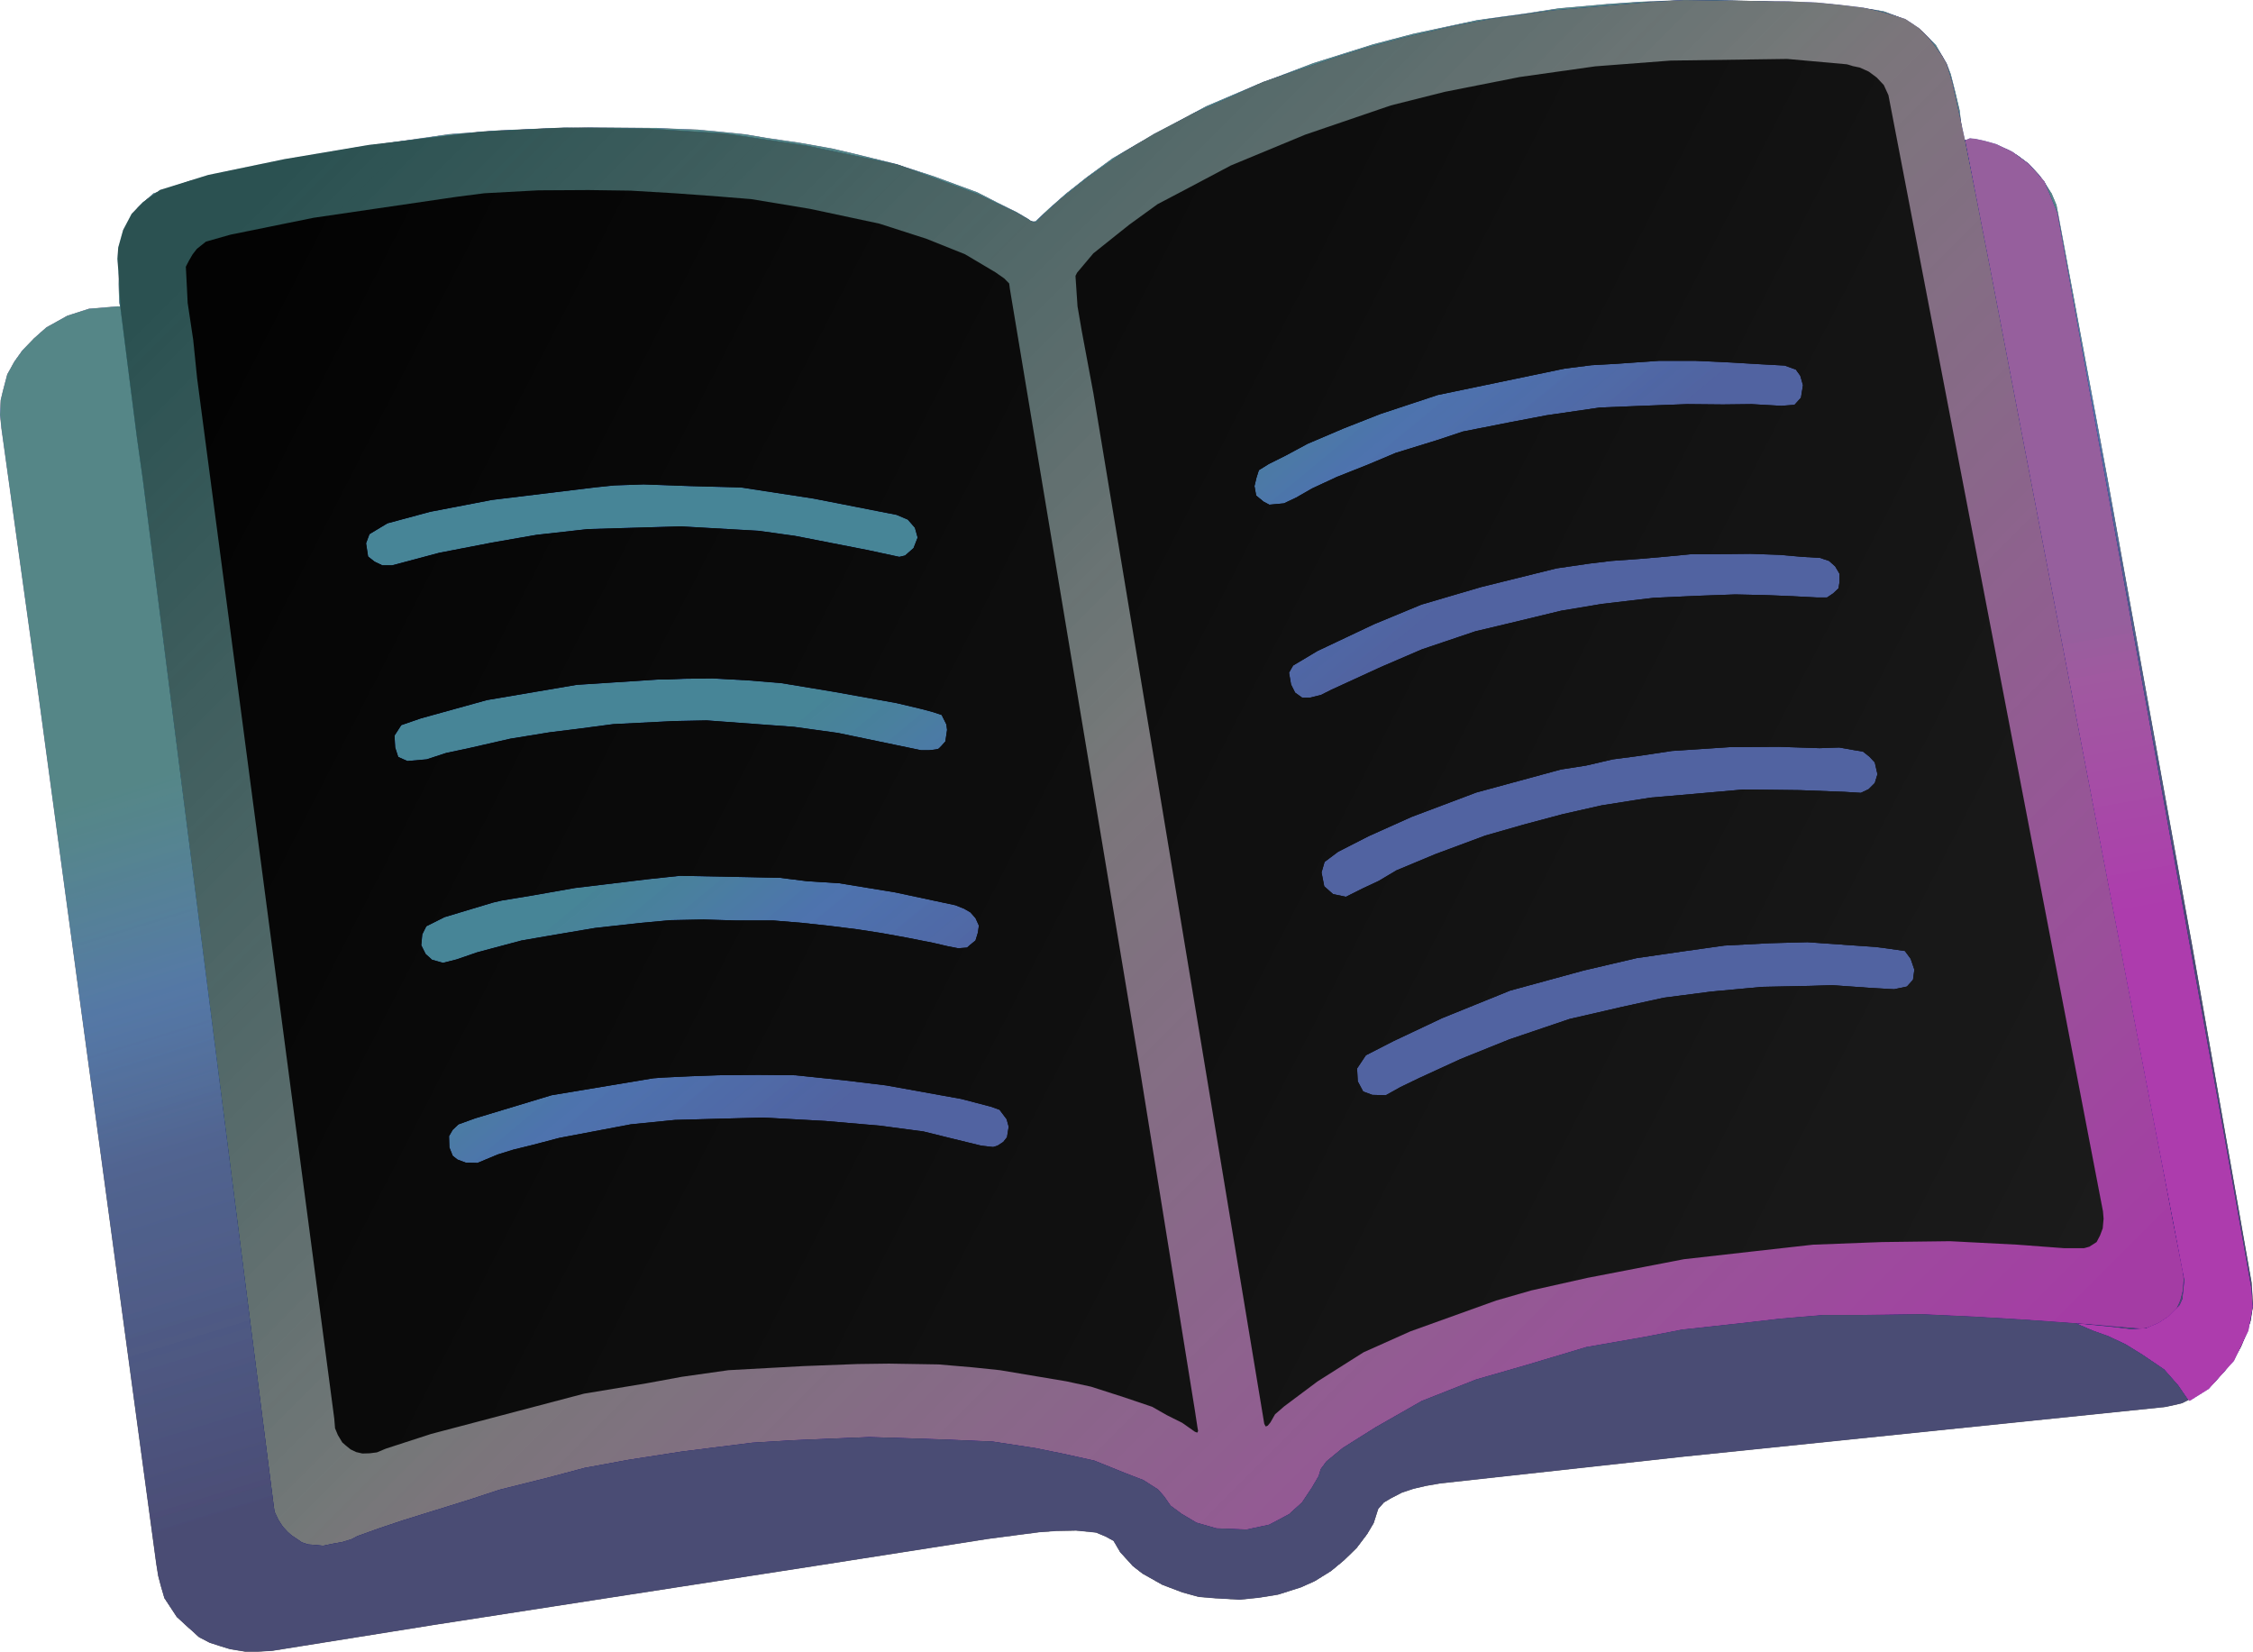
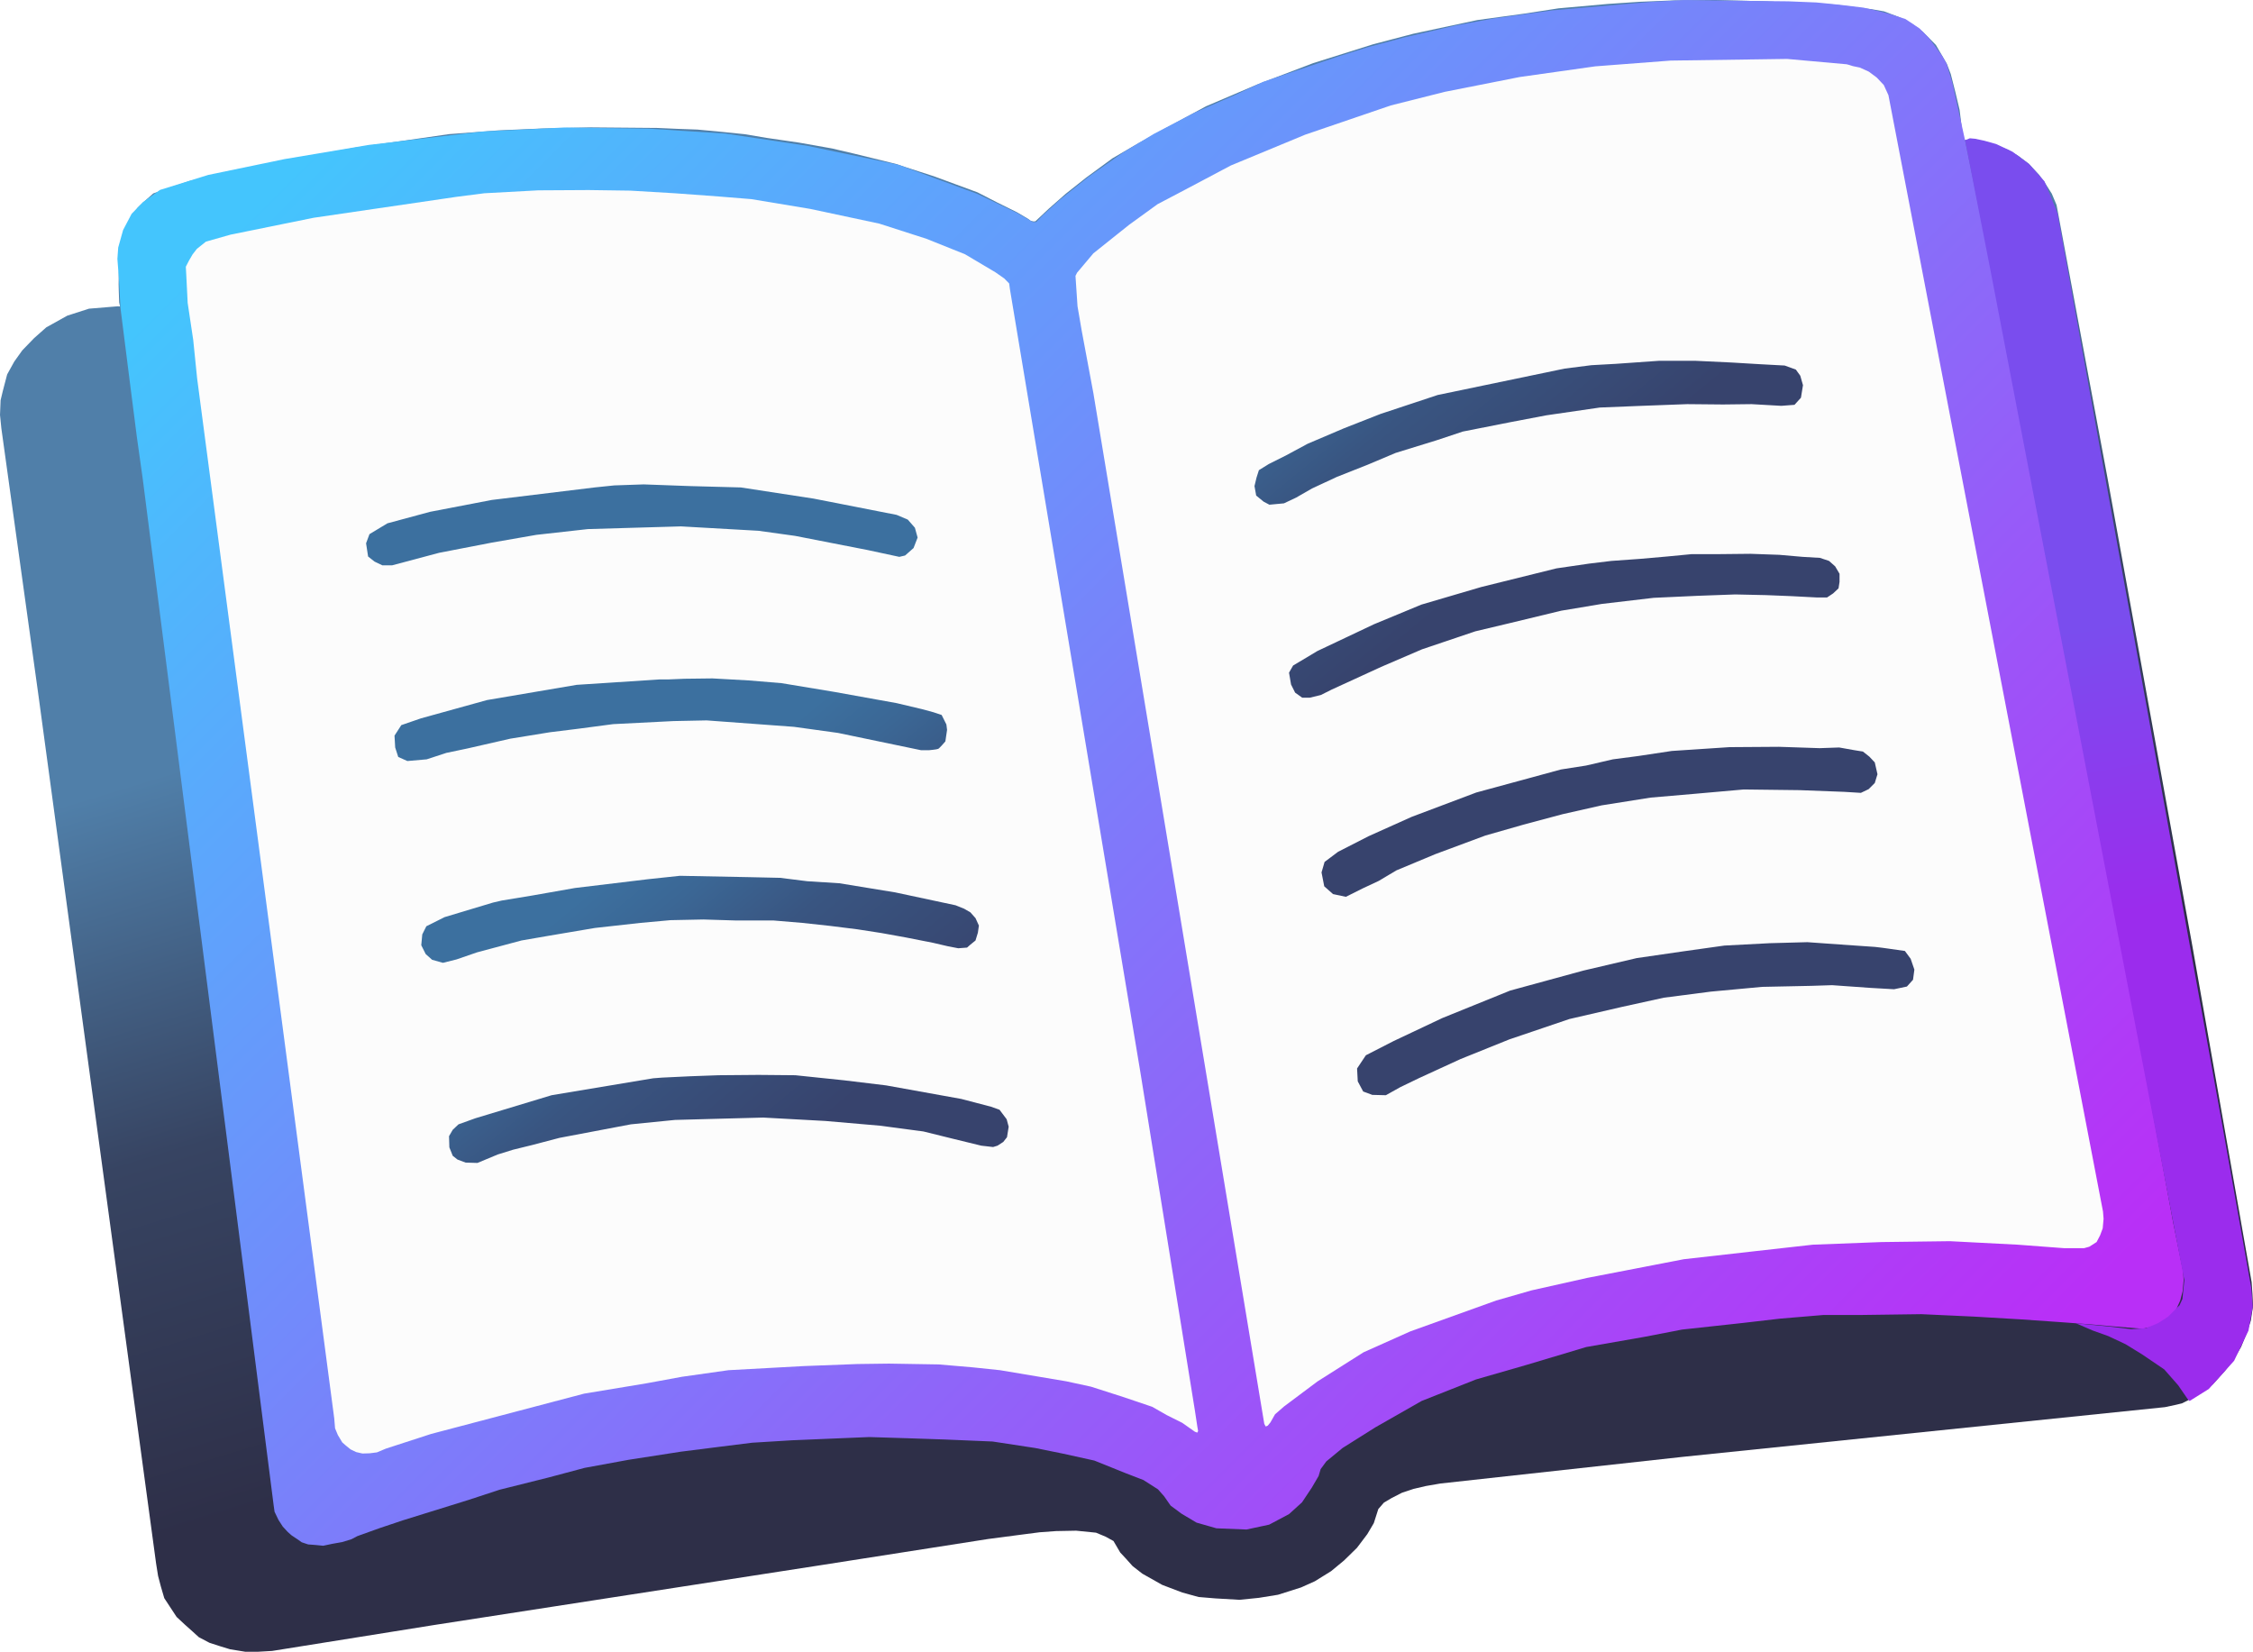
- <svg xmlns="http://www.w3.org/2000/svg" xmlns:xlink="http://www.w3.org/1999/xlink" version="1.1" id="svg1" width="954.097" height="699.452" viewBox="0 0 954.097 699.452" xml:space="preserve">
+ <svg xmlns="http://www.w3.org/2000/svg" xmlns:xlink="http://www.w3.org/1999/xlink" version="1.1" id="svg1" width="954.097" height="699.452" viewBox="0 0 954.097 699.452">
  <defs id="defs1">
-     <linearGradient id="swatch43">
-       <stop style="stop-color:#ffffff;stop-opacity:1" offset="0" id="stop43" />
-     </linearGradient>
-     <linearGradient id="linearGradient40">
-       <stop style="stop-color:#eae0ff;stop-opacity:1" offset="0" id="stop40" />
-       <stop style="stop-color:#f3ffff;stop-opacity:1" offset="1" id="stop41" />
-     </linearGradient>
-     <linearGradient id="swatch39">
-       <stop style="stop-color:#ffffff;stop-opacity:1;" offset="0" id="stop39" />
-     </linearGradient>
    <linearGradient id="linearGradient184">
      <stop style="stop-color:#37436d;stop-opacity:1;" offset="0.435" id="stop189" />
      <stop style="stop-color:#384c77;stop-opacity:1;" offset="0.561" id="stop190" />
      <stop style="stop-color:#395581;stop-opacity:1;" offset="0.688" id="stop187" />
      <stop style="stop-color:#3b6795;stop-opacity:1;" offset="0.818" id="stop188" />
      <stop style="stop-color:#3c709f;stop-opacity:1;" offset="0.909" id="stop191" />
    </linearGradient>
    <linearGradient id="linearGradient89">
      <stop style="stop-color:#7a4dee;stop-opacity:1;" offset="0" id="stop89" />
      <stop style="stop-color:#9b2ced;stop-opacity:1;" offset="1" id="stop90" />
    </linearGradient>
    <linearGradient id="linearGradient87">
      <stop style="stop-color:#44c5fd;stop-opacity:1;" offset="0" id="stop87" />
      <stop style="stop-color:#b92ff7;stop-opacity:1;" offset="1" id="stop88" />
    </linearGradient>
    <linearGradient id="linearGradient80">
      <stop style="stop-color:#2e2f48;stop-opacity:1;" offset="0.323" id="stop83" />
      <stop style="stop-color:#374462;stop-opacity:1;" offset="0.485" id="stop192" />
      <stop style="stop-color:#436185;stop-opacity:1;" offset="0.566" id="stop193" />
      <stop style="stop-color:#507fa9;stop-opacity:1;" offset="0.647" id="stop82" />
    </linearGradient>
    <linearGradient id="swatch147899">
      <stop style="stop-color:#000000;stop-opacity:1;" offset="0" id="stop147900" />
    </linearGradient>
    <linearGradient id="swatch147877">
      <stop style="stop-color:#000000;stop-opacity:1;" offset="0" id="stop147877" />
    </linearGradient>
    <linearGradient xlink:href="#linearGradient80" id="linearGradient81" x1="834.714" y1="841.257" x2="555.763" y2="-71.15" gradientUnits="userSpaceOnUse" />
    <linearGradient xlink:href="#linearGradient87" id="linearGradient88" x1="396.054" y1="53.244" x2="1014.778" y2="671.968" gradientUnits="userSpaceOnUse" />
    <linearGradient xlink:href="#linearGradient89" id="linearGradient90" x1="1100.689" y1="301.225" x2="1121.851" y2="421.238" gradientUnits="userSpaceOnUse" />
    <linearGradient xlink:href="#linearGradient184" id="linearGradient185" x1="792.884" y1="487.774" x2="606.778" y2="262.956" gradientUnits="userSpaceOnUse" spreadMethod="pad" />
    <linearGradient xlink:href="#linearGradient184" id="linearGradient1" gradientUnits="userSpaceOnUse" x1="792.884" y1="487.774" x2="606.778" y2="262.956" spreadMethod="pad" />
    <linearGradient xlink:href="#linearGradient184" id="linearGradient2" gradientUnits="userSpaceOnUse" x1="792.884" y1="487.774" x2="606.778" y2="262.956" spreadMethod="pad" />
    <linearGradient xlink:href="#linearGradient184" id="linearGradient3" gradientUnits="userSpaceOnUse" x1="792.884" y1="487.774" x2="606.778" y2="262.956" spreadMethod="pad" />
    <linearGradient xlink:href="#linearGradient184" id="linearGradient4" gradientUnits="userSpaceOnUse" x1="792.884" y1="487.774" x2="606.778" y2="262.956" spreadMethod="pad" />
    <linearGradient xlink:href="#linearGradient184" id="linearGradient5" gradientUnits="userSpaceOnUse" x1="792.884" y1="487.774" x2="606.778" y2="262.956" spreadMethod="pad" />
    <linearGradient xlink:href="#linearGradient184" id="linearGradient6" gradientUnits="userSpaceOnUse" x1="792.884" y1="487.774" x2="606.778" y2="262.956" spreadMethod="pad" />
    <linearGradient xlink:href="#linearGradient184" id="linearGradient7" gradientUnits="userSpaceOnUse" x1="792.884" y1="487.774" x2="606.778" y2="262.956" spreadMethod="pad" />
    <linearGradient xlink:href="#linearGradient184" id="linearGradient8" gradientUnits="userSpaceOnUse" x1="792.884" y1="487.774" x2="606.778" y2="262.956" spreadMethod="pad" />
-     <linearGradient xlink:href="#linearGradient40" id="linearGradient42" gradientUnits="userSpaceOnUse" x1="1106.795" y1="559.865" x2="298.187" y2="145.74" />
-     <filter style="color-interpolation-filters:sRGB;" id="filter725" x="0" y="0" width="1" height="1">
-       <feColorMatrix type="luminanceToAlpha" result="result2" id="feColorMatrix724" />
-       <feComposite in2="SourceGraphic" operator="arithmetic" in="result2" k3="2" result="result4" id="feComposite724" />
-       <feBlend in="result4" mode="multiply" result="result3" in2="result2" id="feBlend724" />
-       <feComposite in2="SourceGraphic" operator="in" in="result3" id="feComposite725" />
-     </filter>
-     <filter style="color-interpolation-filters:sRGB;" id="filter727" x="0" y="0" width="1" height="1">
-       <feColorMatrix type="luminanceToAlpha" result="result2" id="feColorMatrix725" />
-       <feComposite in2="SourceGraphic" operator="arithmetic" in="result2" k3="2" result="result4" id="feComposite726" />
-       <feBlend in="result4" mode="multiply" result="result3" in2="result2" id="feBlend726" />
-       <feComposite in2="SourceGraphic" operator="in" in="result3" id="feComposite727" />
-     </filter>
-     <filter style="color-interpolation-filters:sRGB;" id="filter729" x="0" y="0" width="1" height="1">
-       <feColorMatrix type="luminanceToAlpha" result="result2" id="feColorMatrix727" />
-       <feComposite in2="SourceGraphic" operator="arithmetic" in="result2" k3="2" result="result4" id="feComposite728" />
-       <feBlend in="result4" mode="multiply" result="result3" in2="result2" id="feBlend728" />
-       <feComposite in2="SourceGraphic" operator="in" in="result3" id="feComposite729" />
-     </filter>
-     <filter style="color-interpolation-filters:sRGB;" id="filter731" x="0" y="0" width="1" height="1">
-       <feColorMatrix type="luminanceToAlpha" result="result2" id="feColorMatrix729" />
-       <feComposite in2="SourceGraphic" operator="arithmetic" in="result2" k3="2" result="result4" id="feComposite730" />
-       <feBlend in="result4" mode="multiply" result="result3" in2="result2" id="feBlend730" />
-       <feComposite in2="SourceGraphic" operator="in" in="result3" id="feComposite731" />
-     </filter>
-     <filter style="color-interpolation-filters:sRGB;" id="filter733" x="0" y="0" width="1" height="1">
-       <feColorMatrix type="luminanceToAlpha" result="result2" id="feColorMatrix731" />
-       <feComposite in2="SourceGraphic" operator="arithmetic" in="result2" k3="2" result="result4" id="feComposite732" />
-       <feBlend in="result4" mode="multiply" result="result3" in2="result2" id="feBlend732" />
-       <feComposite in2="SourceGraphic" operator="in" in="result3" id="feComposite733" />
-     </filter>
  </defs>
  <g id="g1" transform="translate(-218.1899,-35.32758)">
-     <path style="display:inline;opacity:1;fill:url(#linearGradient81);fill-opacity:1;stroke:none;stroke-opacity:1;filter:url(#filter725)" d="m 268.069,165.03 -12.196,1.009 -9.168,2.944 -8.916,4.963 -5.131,4.542 -5.047,5.215 -3.365,4.71 -3.028,5.467 -1.85,7.066 -0.925,3.869 -0.252,6.224 0.567,5.635 15.751,113.386 49.795,367.407 0.83,5.195 1.19,4.52 1.427,4.877 2.26,3.45 2.974,4.52 3.45,3.212 3.331,2.974 2.617,2.379 4.52,2.379 4.401,1.427 4.282,1.308 6.542,1.071 h 5.115 l 6.186,-0.357 68.399,-10.944 163.751,-25.339 70.992,-11.103 12.785,-1.682 9.084,-1.178 6.897,-0.505 8.58,-0.168 8.411,0.841 4.037,1.682 3.365,1.85 2.86,4.879 2.355,2.523 2.86,3.196 4.145,3.234 8.446,4.758 8.446,3.212 6.899,1.903 7.137,0.595 10.23,0.595 8.208,-0.833 8.089,-1.308 9.754,-3.093 5.829,-2.617 6.899,-4.282 5.472,-4.52 5.472,-5.353 4.401,-5.829 2.736,-4.639 1.903,-5.948 2.379,-2.736 3.212,-1.903 4.401,-2.26 4.996,-1.665 5.115,-1.19 6.186,-1.071 102.776,-11.301 204.09,-21.04 4.71,-1.009 2.439,-0.589 2.692,-1.346 5.047,-2.944 5.383,-3.785 5.215,-5.804 3.869,-5.131 2.86,-4.879 2.187,-5.383 1.935,-5.72 0.925,-6.14 -0.232,-5.224 -0.357,-4.996 -25.066,-142.193 -36.001,-198.507 -21.533,-115.403 -2.019,-4.794 -2.607,-4.122 -2.692,-3.785 -4.458,-4.794 -4.374,-3.28 -4.374,-2.608 -4.542,-1.598 -3.953,-1.514 -2.607,-0.421 -3.112,-0.589 h -3.533 l -1.116,-0.089 -0.833,-5.799 -0.833,-6.84 -1.784,-7.494 -1.963,-7.732 -1.665,-4.342 -4.639,-7.97 -5.531,-5.591 -4.818,-3.569 -5.472,-2.736 -6.126,-2.32 -5.412,-0.952 -5.353,-0.595 -10.646,-1.368 -9.814,-0.595 -9.278,-0.238 -10.29,-0.535 -20.577,-0.537 -17.496,0.168 -14.552,0.589 -13.626,0.925 -20.776,1.85 -14.72,2.271 -19.683,2.692 -27.169,5.804 -16.991,4.458 -25.402,7.991 -23.636,9 -21.701,9.252 -15.982,8.664 -12.533,6.897 -11.103,6.477 -11.019,8.075 -8.832,6.981 -7.15,6.309 -5.636,5.299 -0.848,0.065 -1.16,-0.268 -1.1,-0.833 -4.728,-2.795 -8.357,-4.134 -8.327,-4.282 -18.497,-6.81 -11.687,-3.777 -4.491,-1.487 -17.546,-4.312 -9.397,-2.201 -13.947,-2.468 -13.65,-1.992 -9.368,-1.576 -10.884,-1.1 -9.189,-0.862 -8.297,-0.297 -8.684,-0.387 -28.252,-0.238 -20.698,0.476 -18.022,0.773 -21.233,1.606 -17.248,2.498 -22.066,3.152 -23.969,4.342 -10.527,1.963 -19.211,3.866 -16.891,4.044 -11.539,3.985 -3.747,1.249 -2.676,2.379 -3.866,3.569 -1.784,2.439 -2.676,4.342 -1.487,3.925 -1.368,4.104 -0.178,2.141 -0.178,4.282 -0.416,6.424 -0.059,4.877 0.059,2.558 0.178,5.115 0.357,1.725 z" id="path147717" />
-     <path style="display:inline;opacity:1;fill:url(#linearGradient88);fill-opacity:1;stroke:none;filter:url(#filter727)" d="m 269.2,165.685 3.993,31.6 2.962,23.142 2.49,17.732 55.429,434.584 0.386,2.748 1.674,3.478 1.803,2.791 2.104,2.276 1.589,1.417 2.447,1.632 1.889,1.331 2.705,0.902 2.834,0.215 3.564,0.343 3.864,-0.816 4.122,-0.73 3.95,-1.202 2.533,-1.331 9.574,-3.435 9.875,-3.306 27.65,-8.587 13.052,-4.293 20.609,-5.152 15.456,-4.122 18.719,-3.435 22.154,-3.435 16.315,-2.061 13.739,-1.717 16.83,-1.03 16.315,-0.687 16.487,-0.687 16.487,0.515 15.285,0.515 20.437,0.859 18.033,2.748 11.85,2.404 13.224,2.92 13.224,5.324 7.556,2.92 6.183,3.95 2.576,2.92 2.748,3.95 4.637,3.435 6.354,3.778 8.415,2.404 12.709,0.515 9.617,-2.061 8.415,-4.465 5.496,-4.98 4.122,-6.183 2.92,-4.98 0.859,-2.92 2.404,-3.263 6.87,-5.667 13.911,-8.759 19.578,-11.163 23.013,-9.102 21.467,-6.183 25.246,-7.556 24.559,-4.293 15.972,-3.091 25.246,-2.748 16.315,-1.889 18.376,-1.546 h 16.143 l 25.245,-0.343 22.326,1.03 20.265,1.202 17.174,1.202 11.678,0.859 7.728,0.687 8.158,0.687 6.354,0.515 2.404,-0.515 3.263,-0.773 3.091,-1.546 2.576,-2.147 2.662,-2.576 1.975,-4.379 1.03,-3.95 0.429,-4.637 -0.258,-3.864 -0.687,-3.349 -3.607,-17.775 -19.201,-103.893 -21.13,-113.423 -22.83,-118.766 -25.016,-122.409 -5.222,-23.62 -2.429,-8.015 -1.882,-3.4 -5.647,-7.59 -3.947,-4.007 -6.011,-4.007 -6.74,-2.125 -5.161,-1.336 -5.829,-1.336 -10.079,-1.214 -9.836,-0.972 -11.901,-0.486 -11.658,-0.121 -19.612,-0.243 -12.751,-0.182 -14.876,0.85 -9.169,0.789 -31.817,2.732 -25.077,3.461 -15.787,2.914 -21.677,5.04 -15.665,4.19 -12.569,3.947 -31.817,10.747 -11.658,5.465 -17.123,7.468 -17.366,9.047 -12.994,7.833 -14.755,10.383 -12.144,9.715 -7.226,6.558 -2.732,2.854 -1.512,-0.012 -6.526,-3.778 -16.83,-8.072 -33.489,-12.365 -38.813,-8.072 -34.519,-5.152 -32.287,-2.061 -35.722,-0.515 -35.035,1.717 -47.915,5.667 -35.722,6.011 -32.287,6.698 -20.437,6.354 -7.213,5.152 -4.809,4.98 -3.607,6.87 -2.061,7.385 -0.343,4.809 0.687,8.93 z" id="path147719" />
-     <path style="display:inline;opacity:1;fill:url(#linearGradient90);fill-opacity:1;stroke:none;stroke-opacity:1;filter:url(#filter729)" d="m 1097.277,595.666 7.169,3.083 6.595,2.366 7.312,3.441 7.097,4.373 9.239,6.269 5.88,6.691 4.055,5.88 0.811,0.811 8.111,-5.069 10.747,-11.963 6.083,-12.774 1.825,-10.138 -0.608,-7.705 -12.369,-69.549 -69.752,-385.867 -5.475,-13.383 -6.489,-7.3 -7.097,-5.272 -6.894,-3.244 -5.069,-1.419 -3.853,-0.811 -2.23,-0.203 -2.028,0.811 10.747,54.95 82.121,427.84 -0.811,7.908 -1.217,2.636 -4.866,4.866 -4.055,2.636 -5.272,2.23 -6.286,0.406 -8.313,-1.014 z" id="path147720" />
-     <g id="g184" style="fill:url(#linearGradient42);fill-opacity:1;stroke:none;stroke-width:3;stroke-dasharray:none;filter:url(#filter731)">
-       <path style="display:inline;opacity:1;fill:url(#linearGradient42);fill-opacity:1;fill-rule:nonzero;stroke:none;stroke-opacity:1;stroke-width:3;stroke-dasharray:none" d="m 411.696,118.648 -60.631,8.886 -35.194,7.143 -10.454,2.962 -3.833,3.049 -1.829,2.352 -1.568,2.7 -1.307,2.526 0.174,3.136 0.61,12.196 2.352,15.68 1.655,16.29 58.061,440.371 0.348,4.21 1.176,2.831 1.873,3.136 1.437,1.263 2.091,1.699 2.352,1.132 2.657,0.61 3.049,-0.087 3.093,-0.392 3.746,-1.568 3.877,-1.263 15.288,-4.965 64.812,-17.074 26.308,-4.356 15.158,-2.788 19.688,-2.788 31.883,-1.742 22.824,-0.871 13.241,-0.174 21.081,0.348 14.287,1.22 11.673,1.22 28.05,4.704 10.454,2.265 13.59,4.356 12.37,4.181 6.098,3.485 6.621,3.31 5.353,3.765 0.986,0.37 0.37,-0.678 -0.308,-1.725 -1.047,-6.899 -23.223,-144.078 -55.132,-330.922 -0.305,-2.308 -2.091,-2.134 -3.746,-2.613 -12.849,-7.622 -16.29,-6.533 -20.036,-6.446 -29.226,-6.229 -24.914,-4.138 -13.938,-1.132 -18.424,-1.35 -18.888,-1.116 -17.74,-0.246 -21.313,0.123 -22.791,1.232 z" id="path147860" />
-       <path style="display:inline;opacity:1;fill:url(#linearGradient42);fill-opacity:1;fill-rule:nonzero;stroke:none;stroke-opacity:1;stroke-width:3;stroke-dasharray:none" d="m 1000.23,62.547 -25.263,-2.265 -49.306,0.697 -31.883,2.439 -32.058,4.53 -31.709,6.272 -22.824,5.749 -36.239,12.37 -31.535,13.067 -17.423,9.234 -13.59,7.143 -12.022,8.711 -15.167,12.105 -6.899,8.193 -0.678,1.355 0.862,12.874 1.786,10.41 4.928,26.364 72.378,436.484 0.616,1.109 0.862,-0.37 1.109,-1.355 1.971,-3.449 3.819,-3.326 14.168,-10.595 19.465,-12.32 19.835,-8.87 36.343,-13.059 15.03,-4.312 23.654,-5.297 40.778,-7.885 29.444,-3.326 25.255,-2.834 29.074,-1.109 28.951,-0.37 28.581,1.478 19.711,1.478 h 8.501 l 2.217,-0.616 3.08,-1.971 1.478,-2.834 1.109,-2.957 0.37,-4.065 -0.246,-3.08 -2.957,-15.4 -87.9,-457.304 -1.971,-4.312 -2.957,-3.142 -3.388,-2.526 -3.819,-1.725 -2.957,-0.616 -1.54,-0.493 z" id="path147861" />
+     <path style="display:inline;opacity:1;fill:url(#linearGradient81);fill-opacity:1;stroke:none;stroke-opacity:1" d="m 268.069,165.03 -12.196,1.009 -9.168,2.944 -8.916,4.963 -5.131,4.542 -5.047,5.215 -3.365,4.71 -3.028,5.467 -1.85,7.066 -0.925,3.869 -0.252,6.224 0.567,5.635 15.751,113.386 49.795,367.407 0.83,5.195 1.19,4.52 1.427,4.877 2.26,3.45 2.974,4.52 3.45,3.212 3.331,2.974 2.617,2.379 4.52,2.379 4.401,1.427 4.282,1.308 6.542,1.071 h 5.115 l 6.186,-0.357 68.399,-10.944 163.751,-25.339 70.992,-11.103 12.785,-1.682 9.084,-1.178 6.897,-0.505 8.58,-0.168 8.411,0.841 4.037,1.682 3.365,1.85 2.86,4.879 2.355,2.523 2.86,3.196 4.145,3.234 8.446,4.758 8.446,3.212 6.899,1.903 7.137,0.595 10.23,0.595 8.208,-0.833 8.089,-1.308 9.754,-3.093 5.829,-2.617 6.899,-4.282 5.472,-4.52 5.472,-5.353 4.401,-5.829 2.736,-4.639 1.903,-5.948 2.379,-2.736 3.212,-1.903 4.401,-2.26 4.996,-1.665 5.115,-1.19 6.186,-1.071 102.776,-11.301 204.09,-21.04 4.71,-1.009 2.439,-0.589 2.692,-1.346 5.047,-2.944 5.383,-3.785 5.215,-5.804 3.869,-5.131 2.86,-4.879 2.187,-5.383 1.935,-5.72 0.925,-6.14 -0.232,-5.224 -0.357,-4.996 -25.066,-142.193 -36.001,-198.507 -21.533,-115.403 -2.019,-4.794 -2.607,-4.122 -2.692,-3.785 -4.458,-4.794 -4.374,-3.28 -4.374,-2.608 -4.542,-1.598 -3.953,-1.514 -2.607,-0.421 -3.112,-0.589 h -3.533 l -1.116,-0.089 -0.833,-5.799 -0.833,-6.84 -1.784,-7.494 -1.963,-7.732 -1.665,-4.342 -4.639,-7.97 -5.531,-5.591 -4.818,-3.569 -5.472,-2.736 -6.126,-2.32 -5.412,-0.952 -5.353,-0.595 -10.646,-1.368 -9.814,-0.595 -9.278,-0.238 -10.29,-0.535 -20.577,-0.537 -17.496,0.168 -14.552,0.589 -13.626,0.925 -20.776,1.85 -14.72,2.271 -19.683,2.692 -27.169,5.804 -16.991,4.458 -25.402,7.991 -23.636,9 -21.701,9.252 -15.982,8.664 -12.533,6.897 -11.103,6.477 -11.019,8.075 -8.832,6.981 -7.15,6.309 -5.636,5.299 -0.848,0.065 -1.16,-0.268 -1.1,-0.833 -4.728,-2.795 -8.357,-4.134 -8.327,-4.282 -18.497,-6.81 -11.687,-3.777 -4.491,-1.487 -17.546,-4.312 -9.397,-2.201 -13.947,-2.468 -13.65,-1.992 -9.368,-1.576 -10.884,-1.1 -9.189,-0.862 -8.297,-0.297 -8.684,-0.387 -28.252,-0.238 -20.698,0.476 -18.022,0.773 -21.233,1.606 -17.248,2.498 -22.066,3.152 -23.969,4.342 -10.527,1.963 -19.211,3.866 -16.891,4.044 -11.539,3.985 -3.747,1.249 -2.676,2.379 -3.866,3.569 -1.784,2.439 -2.676,4.342 -1.487,3.925 -1.368,4.104 -0.178,2.141 -0.178,4.282 -0.416,6.424 -0.059,4.877 0.059,2.558 0.178,5.115 0.357,1.725 z" id="path147717" />
+     <path style="display:inline;opacity:1;fill:url(#linearGradient88);fill-opacity:1;stroke:none" d="m 269.2,165.685 3.993,31.6 2.962,23.142 2.49,17.732 55.429,434.584 0.386,2.748 1.674,3.478 1.803,2.791 2.104,2.276 1.589,1.417 2.447,1.632 1.889,1.331 2.705,0.902 2.834,0.215 3.564,0.343 3.864,-0.816 4.122,-0.73 3.95,-1.202 2.533,-1.331 9.574,-3.435 9.875,-3.306 27.65,-8.587 13.052,-4.293 20.609,-5.152 15.456,-4.122 18.719,-3.435 22.154,-3.435 16.315,-2.061 13.739,-1.717 16.83,-1.03 16.315,-0.687 16.487,-0.687 16.487,0.515 15.285,0.515 20.437,0.859 18.033,2.748 11.85,2.404 13.224,2.92 13.224,5.324 7.556,2.92 6.183,3.95 2.576,2.92 2.748,3.95 4.637,3.435 6.354,3.778 8.415,2.404 12.709,0.515 9.617,-2.061 8.415,-4.465 5.496,-4.98 4.122,-6.183 2.92,-4.98 0.859,-2.92 2.404,-3.263 6.87,-5.667 13.911,-8.759 19.578,-11.163 23.013,-9.102 21.467,-6.183 25.246,-7.556 24.559,-4.293 15.972,-3.091 25.246,-2.748 16.315,-1.889 18.376,-1.546 h 16.143 l 25.245,-0.343 22.326,1.03 20.265,1.202 17.174,1.202 11.678,0.859 7.728,0.687 8.158,0.687 6.354,0.515 2.404,-0.515 3.263,-0.773 3.091,-1.546 2.576,-2.147 2.662,-2.576 1.975,-4.379 1.03,-3.95 0.429,-4.637 -0.258,-3.864 -0.687,-3.349 -3.607,-17.775 -19.201,-103.893 -21.13,-113.423 -22.83,-118.766 -25.016,-122.409 -5.222,-23.62 -2.429,-8.015 -1.882,-3.4 -5.647,-7.59 -3.947,-4.007 -6.011,-4.007 -6.74,-2.125 -5.161,-1.336 -5.829,-1.336 -10.079,-1.214 -9.836,-0.972 -11.901,-0.486 -11.658,-0.121 -19.612,-0.243 -12.751,-0.182 -14.876,0.85 -9.169,0.789 -31.817,2.732 -25.077,3.461 -15.787,2.914 -21.677,5.04 -15.665,4.19 -12.569,3.947 -31.817,10.747 -11.658,5.465 -17.123,7.468 -17.366,9.047 -12.994,7.833 -14.755,10.383 -12.144,9.715 -7.226,6.558 -2.732,2.854 -1.512,-0.012 -6.526,-3.778 -16.83,-8.072 -33.489,-12.365 -38.813,-8.072 -34.519,-5.152 -32.287,-2.061 -35.722,-0.515 -35.035,1.717 -47.915,5.667 -35.722,6.011 -32.287,6.698 -20.437,6.354 -7.213,5.152 -4.809,4.98 -3.607,6.87 -2.061,7.385 -0.343,4.809 0.687,8.93 z" id="path147719" />
+     <path style="display:inline;opacity:1;fill:url(#linearGradient90);fill-opacity:1;stroke:none;stroke-opacity:1" d="m 1097.277,595.666 7.169,3.083 6.595,2.366 7.312,3.441 7.097,4.373 9.239,6.269 5.88,6.691 4.055,5.88 0.811,0.811 8.111,-5.069 10.747,-11.963 6.083,-12.774 1.825,-10.138 -0.608,-7.705 -12.369,-69.549 -69.752,-385.867 -5.475,-13.383 -6.489,-7.3 -7.097,-5.272 -6.894,-3.244 -5.069,-1.419 -3.853,-0.811 -2.23,-0.203 -2.028,0.811 10.747,54.95 82.121,427.84 -0.811,7.908 -1.217,2.636 -4.866,4.866 -4.055,2.636 -5.272,2.23 -6.286,0.406 -8.313,-1.014 z" id="path147720" />
+     <g id="g184">
+       <path style="display:inline;opacity:1;fill:#fcfcfc;fill-opacity:1;fill-rule:nonzero;stroke:none;stroke-opacity:1" d="m 411.696,118.648 -60.631,8.886 -35.194,7.143 -10.454,2.962 -3.833,3.049 -1.829,2.352 -1.568,2.7 -1.307,2.526 0.174,3.136 0.61,12.196 2.352,15.68 1.655,16.29 58.061,440.371 0.348,4.21 1.176,2.831 1.873,3.136 1.437,1.263 2.091,1.699 2.352,1.132 2.657,0.61 3.049,-0.087 3.093,-0.392 3.746,-1.568 3.877,-1.263 15.288,-4.965 64.812,-17.074 26.308,-4.356 15.158,-2.788 19.688,-2.788 31.883,-1.742 22.824,-0.871 13.241,-0.174 21.081,0.348 14.287,1.22 11.673,1.22 28.05,4.704 10.454,2.265 13.59,4.356 12.37,4.181 6.098,3.485 6.621,3.31 5.353,3.765 0.986,0.37 0.37,-0.678 -0.308,-1.725 -1.047,-6.899 -23.223,-144.078 -55.132,-330.922 -0.305,-2.308 -2.091,-2.134 -3.746,-2.613 -12.849,-7.622 -16.29,-6.533 -20.036,-6.446 -29.226,-6.229 -24.914,-4.138 -13.938,-1.132 -18.424,-1.35 -18.888,-1.116 -17.74,-0.246 -21.313,0.123 -22.791,1.232 z" id="path147860" />
+       <path style="display:inline;opacity:1;fill:#fcfcfc;fill-opacity:1;fill-rule:nonzero;stroke:none;stroke-opacity:1" d="m 1000.23,62.547 -25.263,-2.265 -49.306,0.697 -31.883,2.439 -32.058,4.53 -31.709,6.272 -22.824,5.749 -36.239,12.37 -31.535,13.067 -17.423,9.234 -13.59,7.143 -12.022,8.711 -15.167,12.105 -6.899,8.193 -0.678,1.355 0.862,12.874 1.786,10.41 4.928,26.364 72.378,436.484 0.616,1.109 0.862,-0.37 1.109,-1.355 1.971,-3.449 3.819,-3.326 14.168,-10.595 19.465,-12.32 19.835,-8.87 36.343,-13.059 15.03,-4.312 23.654,-5.297 40.778,-7.885 29.444,-3.326 25.255,-2.834 29.074,-1.109 28.951,-0.37 28.581,1.478 19.711,1.478 h 8.501 l 2.217,-0.616 3.08,-1.971 1.478,-2.834 1.109,-2.957 0.37,-4.065 -0.246,-3.08 -2.957,-15.4 -87.9,-457.304 -1.971,-4.312 -2.957,-3.142 -3.388,-2.526 -3.819,-1.725 -2.957,-0.616 -1.54,-0.493 z" id="path147861" />
    </g>
-     <g id="g183" style="opacity:1;fill:url(#linearGradient185);stroke:none;stroke-width:3;stroke-dasharray:none;filter:url(#filter733)">
-       <path style="display:inline;opacity:1;fill:url(#linearGradient1);fill-opacity:1;fill-rule:evenodd;stroke:none;stroke-width:3;stroke-dasharray:none" d="m 469.995,241.736 -43.587,5.305 -26.095,5.018 -18.066,4.875 -7.599,4.588 -1.434,3.871 0.86,5.592 2.724,2.151 3.298,1.577 h 4.158 l 4.875,-1.29 15.055,-4.015 22.224,-4.301 18.926,-3.298 21.794,-2.437 39.429,-1.147 32.834,1.864 15.485,2.151 30.826,6.022 13.334,2.868 2.437,-0.574 3.584,-3.154 1.721,-4.445 -1.147,-4.158 -3.011,-3.441 -4.731,-2.007 -35.128,-6.882 -30.826,-4.731 -21.507,-0.574 -19.643,-0.717 -12.474,0.43 z" id="path147721" />
-       <path style="display:inline;opacity:1;fill:url(#linearGradient2);fill-opacity:1;fill-rule:evenodd;stroke:none;stroke-width:3;stroke-dasharray:none" d="m 497.524,323.032 -35.128,2.294 -37.995,6.452 -27.959,7.742 -8.316,2.868 -2.868,4.445 0.287,5.018 1.29,4.015 3.871,1.721 8.173,-0.717 8.316,-2.724 8.889,-1.864 18.209,-4.158 16.775,-2.724 11.614,-1.434 15.198,-2.007 25.521,-1.29 14.051,-0.287 36.992,2.724 18.639,2.581 35.128,7.312 h 3.441 c 0,0 3.298,-0.287 3.871,-0.574 0.574,-0.287 3.011,-3.154 3.011,-3.154 l 0.717,-4.875 -0.287,-2.294 -2.007,-4.015 -3.441,-1.147 -4.731,-1.29 -10.897,-2.581 -26.238,-4.731 -22.51,-3.728 -13.764,-1.147 -15.485,-0.86 -11.757,0.143 -6.882,0.287 z" id="path147722" />
-       <path style="display:inline;opacity:1;fill:url(#linearGradient3);fill-opacity:1;fill-rule:evenodd;stroke:none;stroke-width:3;stroke-dasharray:none" d="m 426.982,417.519 -20.503,6.165 -7.742,3.871 -1.721,3.441 -0.43,4.588 1.864,3.728 2.724,2.437 4.588,1.29 5.735,-1.434 8.746,-3.011 18.783,-5.018 11.614,-2.007 19.5,-3.298 19.356,-2.151 12.617,-1.147 13.908,-0.287 14.051,0.43 h 15.772 l 12.044,1.004 11.9,1.29 11.47,1.434 10.18,1.577 10.323,1.864 11.614,2.294 6.165,1.434 4.445,0.86 3.728,-0.287 1.29,-1.147 2.294,-1.864 1.004,-3.298 0.43,-3.011 -1.434,-3.154 -2.151,-2.437 -2.724,-1.577 -3.584,-1.434 -25.521,-5.448 -23.657,-3.871 -13.621,-0.86 -11.47,-1.434 -12.904,-0.287 -29.536,-0.574 -13.478,1.434 -30.97,3.728 -17.922,3.154 -13.047,2.151 z" id="path147723" />
-       <path style="display:inline;opacity:1;fill:url(#linearGradient4);fill-opacity:1;fill-rule:evenodd;stroke:none;stroke-width:3;stroke-dasharray:none" d="m 494.8,491.932 -43.014,7.169 -32.26,9.75 -7.169,2.581 -2.437,2.294 -1.577,2.724 0.143,4.731 1.434,3.584 2.007,1.577 3.441,1.29 5.018,0.143 8.603,-3.584 6.452,-2.007 8.173,-2.007 11.47,-3.011 30.253,-5.735 18.639,-1.864 15.772,-0.43 21.65,-0.574 26.238,1.434 23.227,2.007 18.352,2.437 12.761,3.154 11.757,2.868 5.018,0.574 1.864,-0.574 2.437,-1.577 1.577,-2.007 0.717,-4.445 -0.86,-3.154 -3.011,-4.015 -3.584,-1.29 -12.617,-3.298 -31.83,-5.735 -17.779,-2.151 -20.647,-2.151 -15.628,-0.143 -16.919,0.143 -11.9,0.43 -12.044,0.574 z" id="path147724" />
-       <path style="display:inline;opacity:1;fill:url(#linearGradient5);fill-opacity:1;fill-rule:evenodd;stroke:none;stroke-width:3;stroke-dasharray:none" d="m 880.775,191.41 -53.767,11.184 -24.231,8.029 -15.342,6.022 -15.485,6.595 -9.32,5.018 -7.169,3.584 -4.158,2.581 -1.004,3.154 -0.86,3.584 0.717,4.015 3.154,2.581 2.437,1.29 6.165,-0.574 5.162,-2.437 6.739,-3.871 10.467,-4.875 13.047,-5.162 11.9,-5.018 17.205,-5.305 11.184,-3.728 20.36,-4.015 15.055,-2.868 22.654,-3.298 17.779,-0.717 19.213,-0.717 15.198,0.143 12.044,-0.143 12.617,0.717 5.592,-0.43 2.724,-3.011 0.86,-5.305 -1.147,-4.015 -1.864,-2.581 -4.731,-1.721 -10.61,-0.574 -12.044,-0.717 -15.198,-0.717 H 920.778 l -18.352,1.29 -10.323,0.574 z" id="path147725" />
-       <path style="display:inline;opacity:1;fill:url(#linearGradient6);fill-opacity:1;fill-rule:evenodd;stroke:none;stroke-width:3;stroke-dasharray:none" d="m 891.098,273.997 -13.764,2.007 -31.83,7.886 -25.378,7.456 -20.073,8.316 -23.944,11.327 -10.323,6.165 -1.721,3.011 0.86,5.018 1.721,3.441 3.011,2.151 h 3.154 l 4.731,-1.147 4.588,-2.294 20.933,-9.606 17.349,-7.456 22.51,-7.599 15.055,-3.584 21.363,-5.162 17.205,-2.868 21.937,-2.581 18.783,-0.86 15.772,-0.574 13.047,0.287 10.61,0.43 11.04,0.574 h 4.158 l 2.581,-1.721 2.294,-2.151 0.43,-2.724 v -3.441 l -1.864,-3.154 -2.581,-2.294 -3.871,-1.29 -7.312,-0.43 -9.893,-0.86 -12.187,-0.43 -13.764,0.143 h -11.184 l -10.467,1.004 -11.47,1.004 -12.044,0.86 z" id="path147726" />
-       <path style="display:inline;opacity:1;fill:url(#linearGradient7);fill-opacity:1;fill-rule:evenodd;stroke:none;stroke-width:3;stroke-dasharray:none" d="m 879.198,361.171 -35.845,9.75 -27.385,10.323 -18.209,8.173 -12.904,6.595 -5.735,4.301 -1.29,4.445 1.147,5.879 3.728,3.298 5.448,1.147 7.169,-3.584 6.739,-3.154 7.456,-4.445 16.489,-6.882 21.22,-7.886 16.058,-4.588 16.632,-4.445 16.489,-3.728 20.79,-3.298 18.352,-1.577 21.077,-1.864 23.657,0.287 18.926,0.717 7.026,0.43 3.298,-1.577 2.581,-2.581 1.147,-3.728 -1.147,-5.018 -2.294,-2.437 -2.724,-2.151 -3.584,-0.574 -6.452,-1.147 -8.316,0.287 -17.205,-0.574 -20.933,0.143 -24.457,1.615 -14.092,2.129 -10.848,1.419 -11.355,2.636 z" id="path147727" />
-       <path style="display:inline;opacity:1;fill:url(#linearGradient8);fill-opacity:1;fill-rule:evenodd;stroke:none;stroke-width:3;stroke-dasharray:none" d="m 888.661,446.338 -30.97,8.459 -28.676,11.614 -20.647,9.75 -11.757,6.022 -3.728,5.592 0.287,5.448 2.294,4.301 3.871,1.434 5.735,0.143 6.165,-3.441 8.029,-3.871 17.492,-8.029 20.647,-8.316 25.378,-8.603 22.367,-5.162 17.636,-3.871 19.93,-2.581 21.65,-2.007 20.79,-0.43 8.889,-0.287 16.202,1.147 10.037,0.574 5.448,-1.147 2.581,-2.868 0.574,-4.301 -1.577,-4.588 -2.437,-3.298 -7.026,-1.004 c 0,0 -5.018,-0.717 -5.592,-0.717 -0.574,0 -28.676,-2.007 -28.676,-2.007 l -15.915,0.43 -19.213,1.004 -17.349,2.437 -19.786,2.868 z" id="path147728" />
+     <g id="g183" style="opacity:1;fill:url(#linearGradient185)">
+       <path style="display:inline;opacity:1;fill:url(#linearGradient1);fill-opacity:1;fill-rule:evenodd;stroke:none;stroke-opacity:1" d="m 469.995,241.736 -43.587,5.305 -26.095,5.018 -18.066,4.875 -7.599,4.588 -1.434,3.871 0.86,5.592 2.724,2.151 3.298,1.577 h 4.158 l 4.875,-1.29 15.055,-4.015 22.224,-4.301 18.926,-3.298 21.794,-2.437 39.429,-1.147 32.834,1.864 15.485,2.151 30.826,6.022 13.334,2.868 2.437,-0.574 3.584,-3.154 1.721,-4.445 -1.147,-4.158 -3.011,-3.441 -4.731,-2.007 -35.128,-6.882 -30.826,-4.731 -21.507,-0.574 -19.643,-0.717 -12.474,0.43 z" id="path147721" />
+       <path style="display:inline;opacity:1;fill:url(#linearGradient2);fill-opacity:1;fill-rule:evenodd;stroke:none;stroke-opacity:1" d="m 497.524,323.032 -35.128,2.294 -37.995,6.452 -27.959,7.742 -8.316,2.868 -2.868,4.445 0.287,5.018 1.29,4.015 3.871,1.721 8.173,-0.717 8.316,-2.724 8.889,-1.864 18.209,-4.158 16.775,-2.724 11.614,-1.434 15.198,-2.007 25.521,-1.29 14.051,-0.287 36.992,2.724 18.639,2.581 35.128,7.312 h 3.441 c 0,0 3.298,-0.287 3.871,-0.574 0.574,-0.287 3.011,-3.154 3.011,-3.154 l 0.717,-4.875 -0.287,-2.294 -2.007,-4.015 -3.441,-1.147 -4.731,-1.29 -10.897,-2.581 -26.238,-4.731 -22.51,-3.728 -13.764,-1.147 -15.485,-0.86 -11.757,0.143 -6.882,0.287 z" id="path147722" />
+       <path style="display:inline;opacity:1;fill:url(#linearGradient3);fill-opacity:1;fill-rule:evenodd;stroke:none;stroke-opacity:1" d="m 426.982,417.519 -20.503,6.165 -7.742,3.871 -1.721,3.441 -0.43,4.588 1.864,3.728 2.724,2.437 4.588,1.29 5.735,-1.434 8.746,-3.011 18.783,-5.018 11.614,-2.007 19.5,-3.298 19.356,-2.151 12.617,-1.147 13.908,-0.287 14.051,0.43 h 15.772 l 12.044,1.004 11.9,1.29 11.47,1.434 10.18,1.577 10.323,1.864 11.614,2.294 6.165,1.434 4.445,0.86 3.728,-0.287 1.29,-1.147 2.294,-1.864 1.004,-3.298 0.43,-3.011 -1.434,-3.154 -2.151,-2.437 -2.724,-1.577 -3.584,-1.434 -25.521,-5.448 -23.657,-3.871 -13.621,-0.86 -11.47,-1.434 -12.904,-0.287 -29.536,-0.574 -13.478,1.434 -30.97,3.728 -17.922,3.154 -13.047,2.151 z" id="path147723" />
+       <path style="display:inline;opacity:1;fill:url(#linearGradient4);fill-opacity:1;fill-rule:evenodd;stroke:none;stroke-opacity:1" d="m 494.8,491.932 -43.014,7.169 -32.26,9.75 -7.169,2.581 -2.437,2.294 -1.577,2.724 0.143,4.731 1.434,3.584 2.007,1.577 3.441,1.29 5.018,0.143 8.603,-3.584 6.452,-2.007 8.173,-2.007 11.47,-3.011 30.253,-5.735 18.639,-1.864 15.772,-0.43 21.65,-0.574 26.238,1.434 23.227,2.007 18.352,2.437 12.761,3.154 11.757,2.868 5.018,0.574 1.864,-0.574 2.437,-1.577 1.577,-2.007 0.717,-4.445 -0.86,-3.154 -3.011,-4.015 -3.584,-1.29 -12.617,-3.298 -31.83,-5.735 -17.779,-2.151 -20.647,-2.151 -15.628,-0.143 -16.919,0.143 -11.9,0.43 -12.044,0.574 z" id="path147724" />
+       <path style="display:inline;opacity:1;fill:url(#linearGradient5);fill-opacity:1;fill-rule:evenodd;stroke:none;stroke-opacity:1" d="m 880.775,191.41 -53.767,11.184 -24.231,8.029 -15.342,6.022 -15.485,6.595 -9.32,5.018 -7.169,3.584 -4.158,2.581 -1.004,3.154 -0.86,3.584 0.717,4.015 3.154,2.581 2.437,1.29 6.165,-0.574 5.162,-2.437 6.739,-3.871 10.467,-4.875 13.047,-5.162 11.9,-5.018 17.205,-5.305 11.184,-3.728 20.36,-4.015 15.055,-2.868 22.654,-3.298 17.779,-0.717 19.213,-0.717 15.198,0.143 12.044,-0.143 12.617,0.717 5.592,-0.43 2.724,-3.011 0.86,-5.305 -1.147,-4.015 -1.864,-2.581 -4.731,-1.721 -10.61,-0.574 -12.044,-0.717 -15.198,-0.717 H 920.778 l -18.352,1.29 -10.323,0.574 z" id="path147725" />
+       <path style="display:inline;opacity:1;fill:url(#linearGradient6);fill-opacity:1;fill-rule:evenodd;stroke:none;stroke-opacity:1" d="m 891.098,273.997 -13.764,2.007 -31.83,7.886 -25.378,7.456 -20.073,8.316 -23.944,11.327 -10.323,6.165 -1.721,3.011 0.86,5.018 1.721,3.441 3.011,2.151 h 3.154 l 4.731,-1.147 4.588,-2.294 20.933,-9.606 17.349,-7.456 22.51,-7.599 15.055,-3.584 21.363,-5.162 17.205,-2.868 21.937,-2.581 18.783,-0.86 15.772,-0.574 13.047,0.287 10.61,0.43 11.04,0.574 h 4.158 l 2.581,-1.721 2.294,-2.151 0.43,-2.724 v -3.441 l -1.864,-3.154 -2.581,-2.294 -3.871,-1.29 -7.312,-0.43 -9.893,-0.86 -12.187,-0.43 -13.764,0.143 h -11.184 l -10.467,1.004 -11.47,1.004 -12.044,0.86 z" id="path147726" />
+       <path style="display:inline;opacity:1;fill:url(#linearGradient7);fill-opacity:1;fill-rule:evenodd;stroke:none;stroke-opacity:1" d="m 879.198,361.171 -35.845,9.75 -27.385,10.323 -18.209,8.173 -12.904,6.595 -5.735,4.301 -1.29,4.445 1.147,5.879 3.728,3.298 5.448,1.147 7.169,-3.584 6.739,-3.154 7.456,-4.445 16.489,-6.882 21.22,-7.886 16.058,-4.588 16.632,-4.445 16.489,-3.728 20.79,-3.298 18.352,-1.577 21.077,-1.864 23.657,0.287 18.926,0.717 7.026,0.43 3.298,-1.577 2.581,-2.581 1.147,-3.728 -1.147,-5.018 -2.294,-2.437 -2.724,-2.151 -3.584,-0.574 -6.452,-1.147 -8.316,0.287 -17.205,-0.574 -20.933,0.143 -24.457,1.615 -14.092,2.129 -10.848,1.419 -11.355,2.636 z" id="path147727" />
+       <path style="display:inline;opacity:1;fill:url(#linearGradient8);fill-opacity:1;fill-rule:evenodd;stroke:none;stroke-opacity:1" d="m 888.661,446.338 -30.97,8.459 -28.676,11.614 -20.647,9.75 -11.757,6.022 -3.728,5.592 0.287,5.448 2.294,4.301 3.871,1.434 5.735,0.143 6.165,-3.441 8.029,-3.871 17.492,-8.029 20.647,-8.316 25.378,-8.603 22.367,-5.162 17.636,-3.871 19.93,-2.581 21.65,-2.007 20.79,-0.43 8.889,-0.287 16.202,1.147 10.037,0.574 5.448,-1.147 2.581,-2.868 0.574,-4.301 -1.577,-4.588 -2.437,-3.298 -7.026,-1.004 c 0,0 -5.018,-0.717 -5.592,-0.717 -0.574,0 -28.676,-2.007 -28.676,-2.007 l -15.915,0.43 -19.213,1.004 -17.349,2.437 -19.786,2.868 z" id="path147728" />
    </g>
  </g>
</svg>
